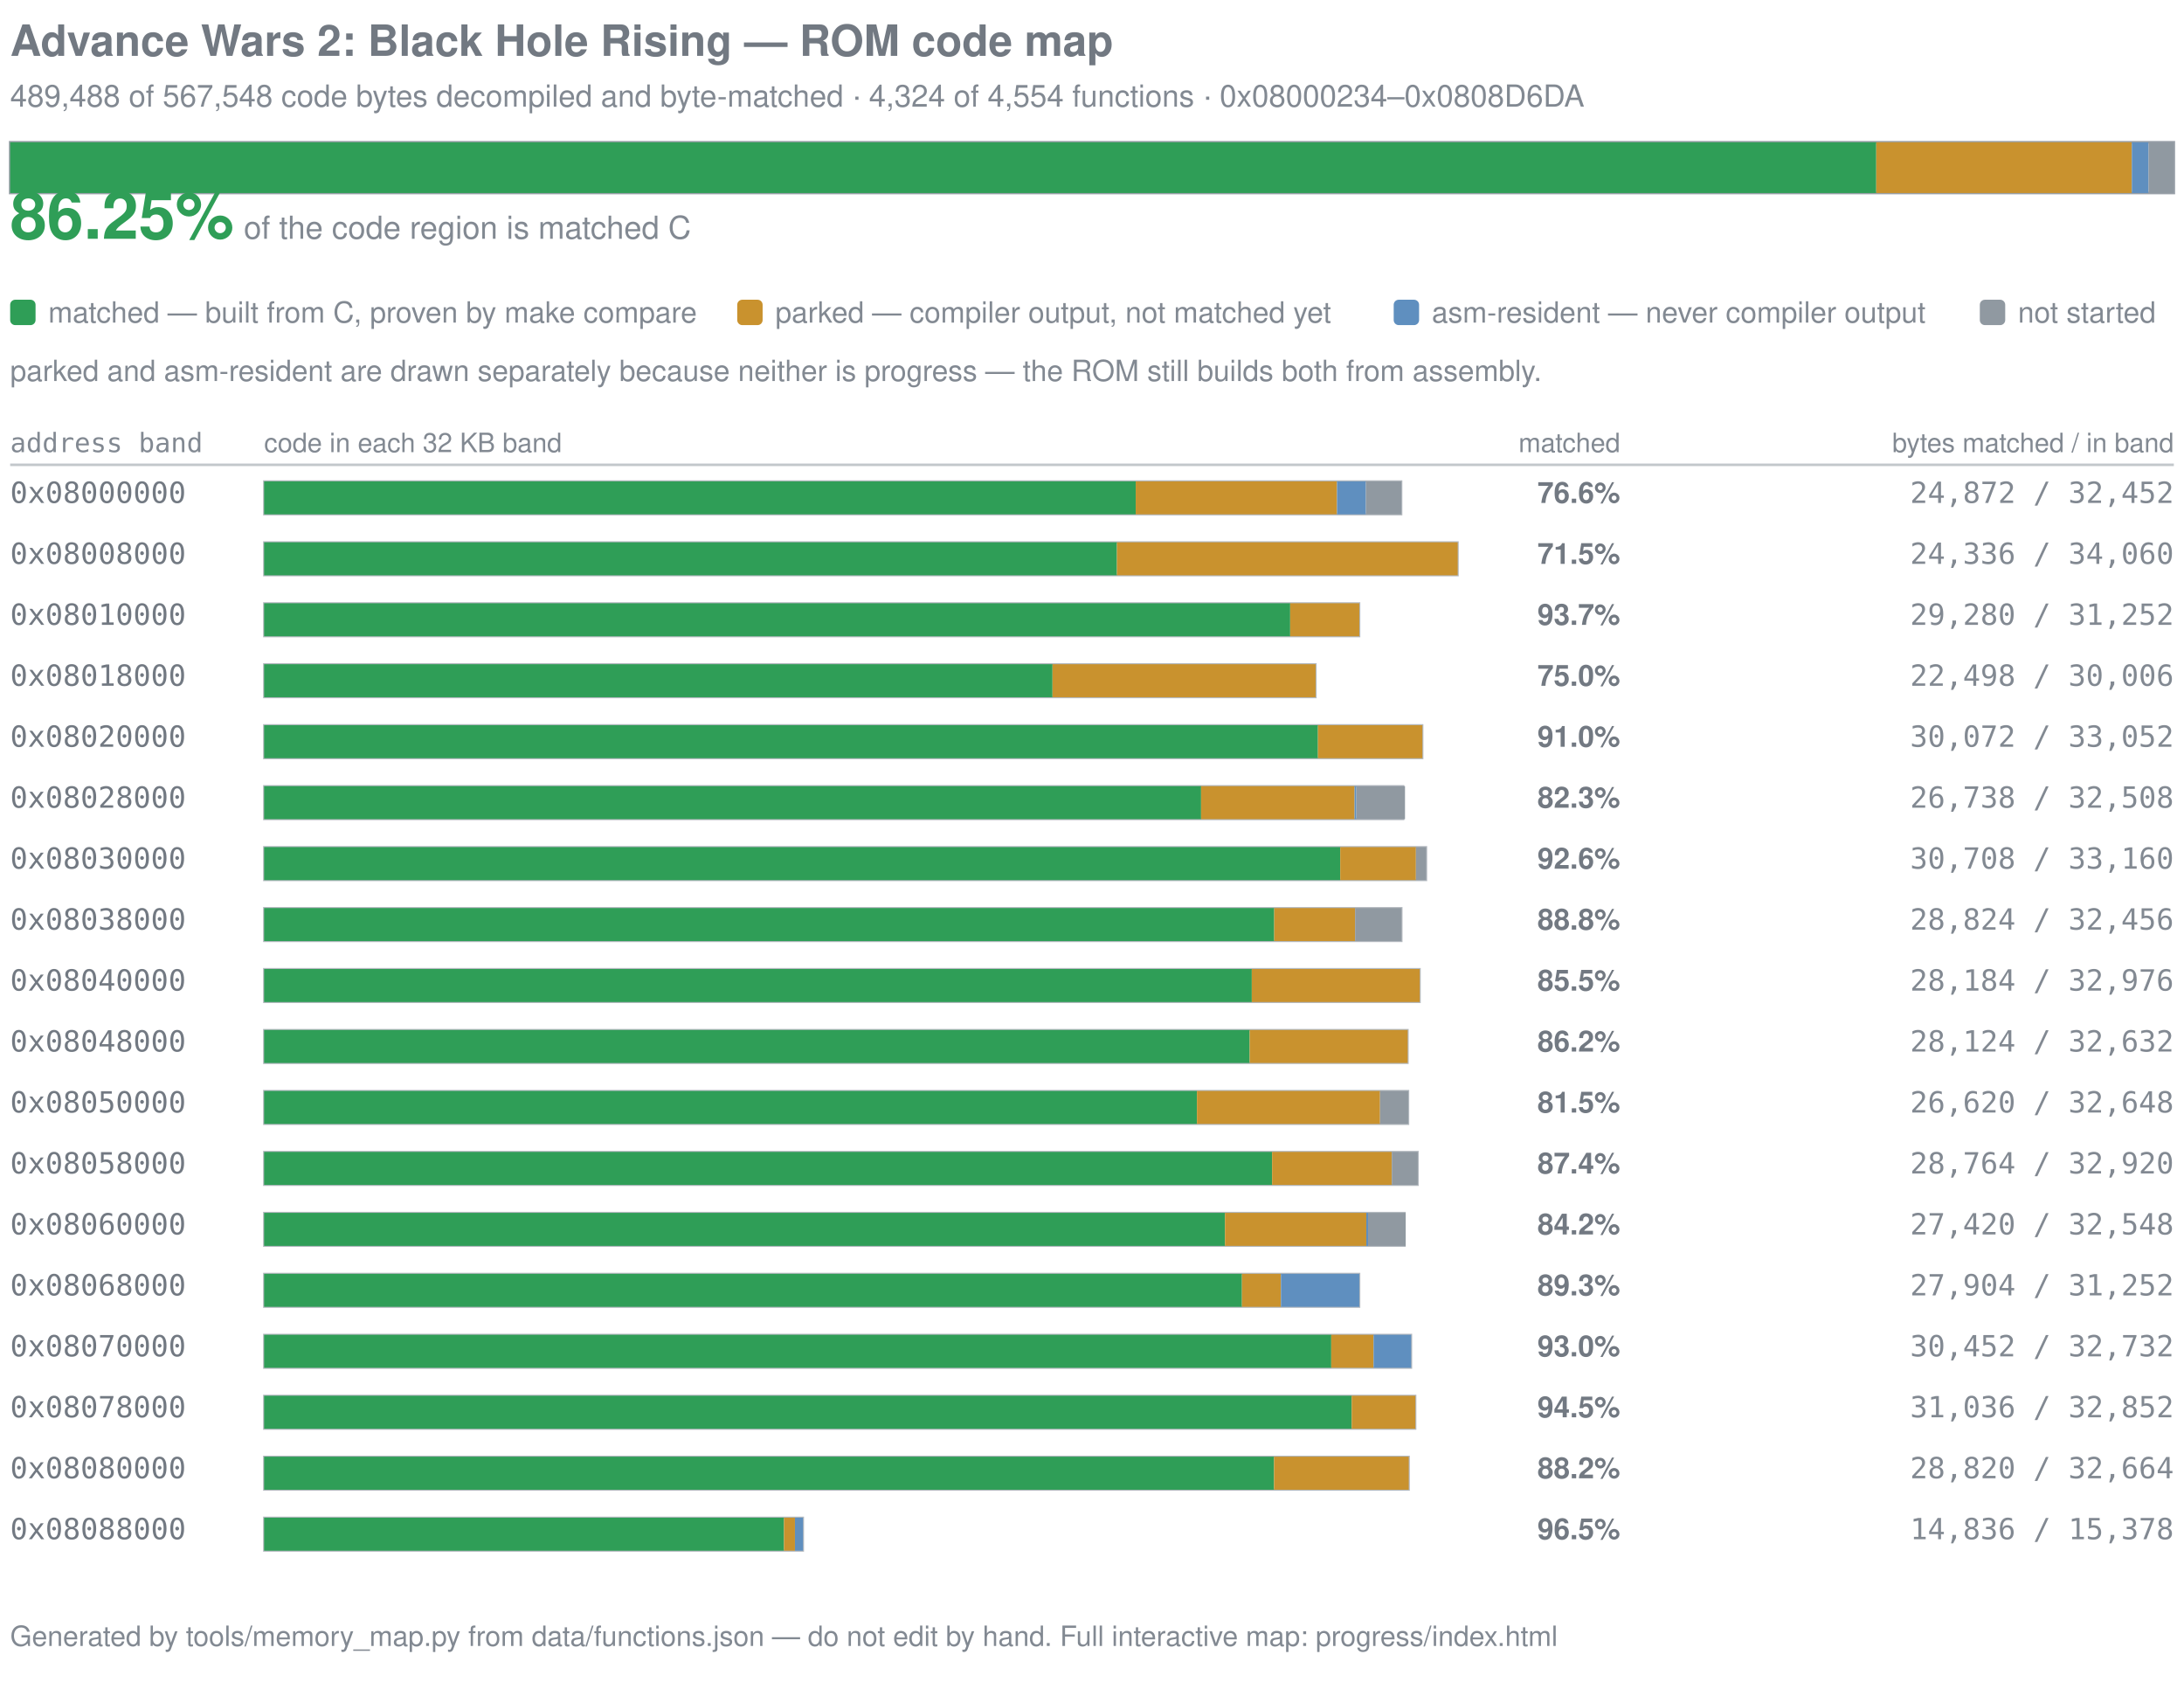
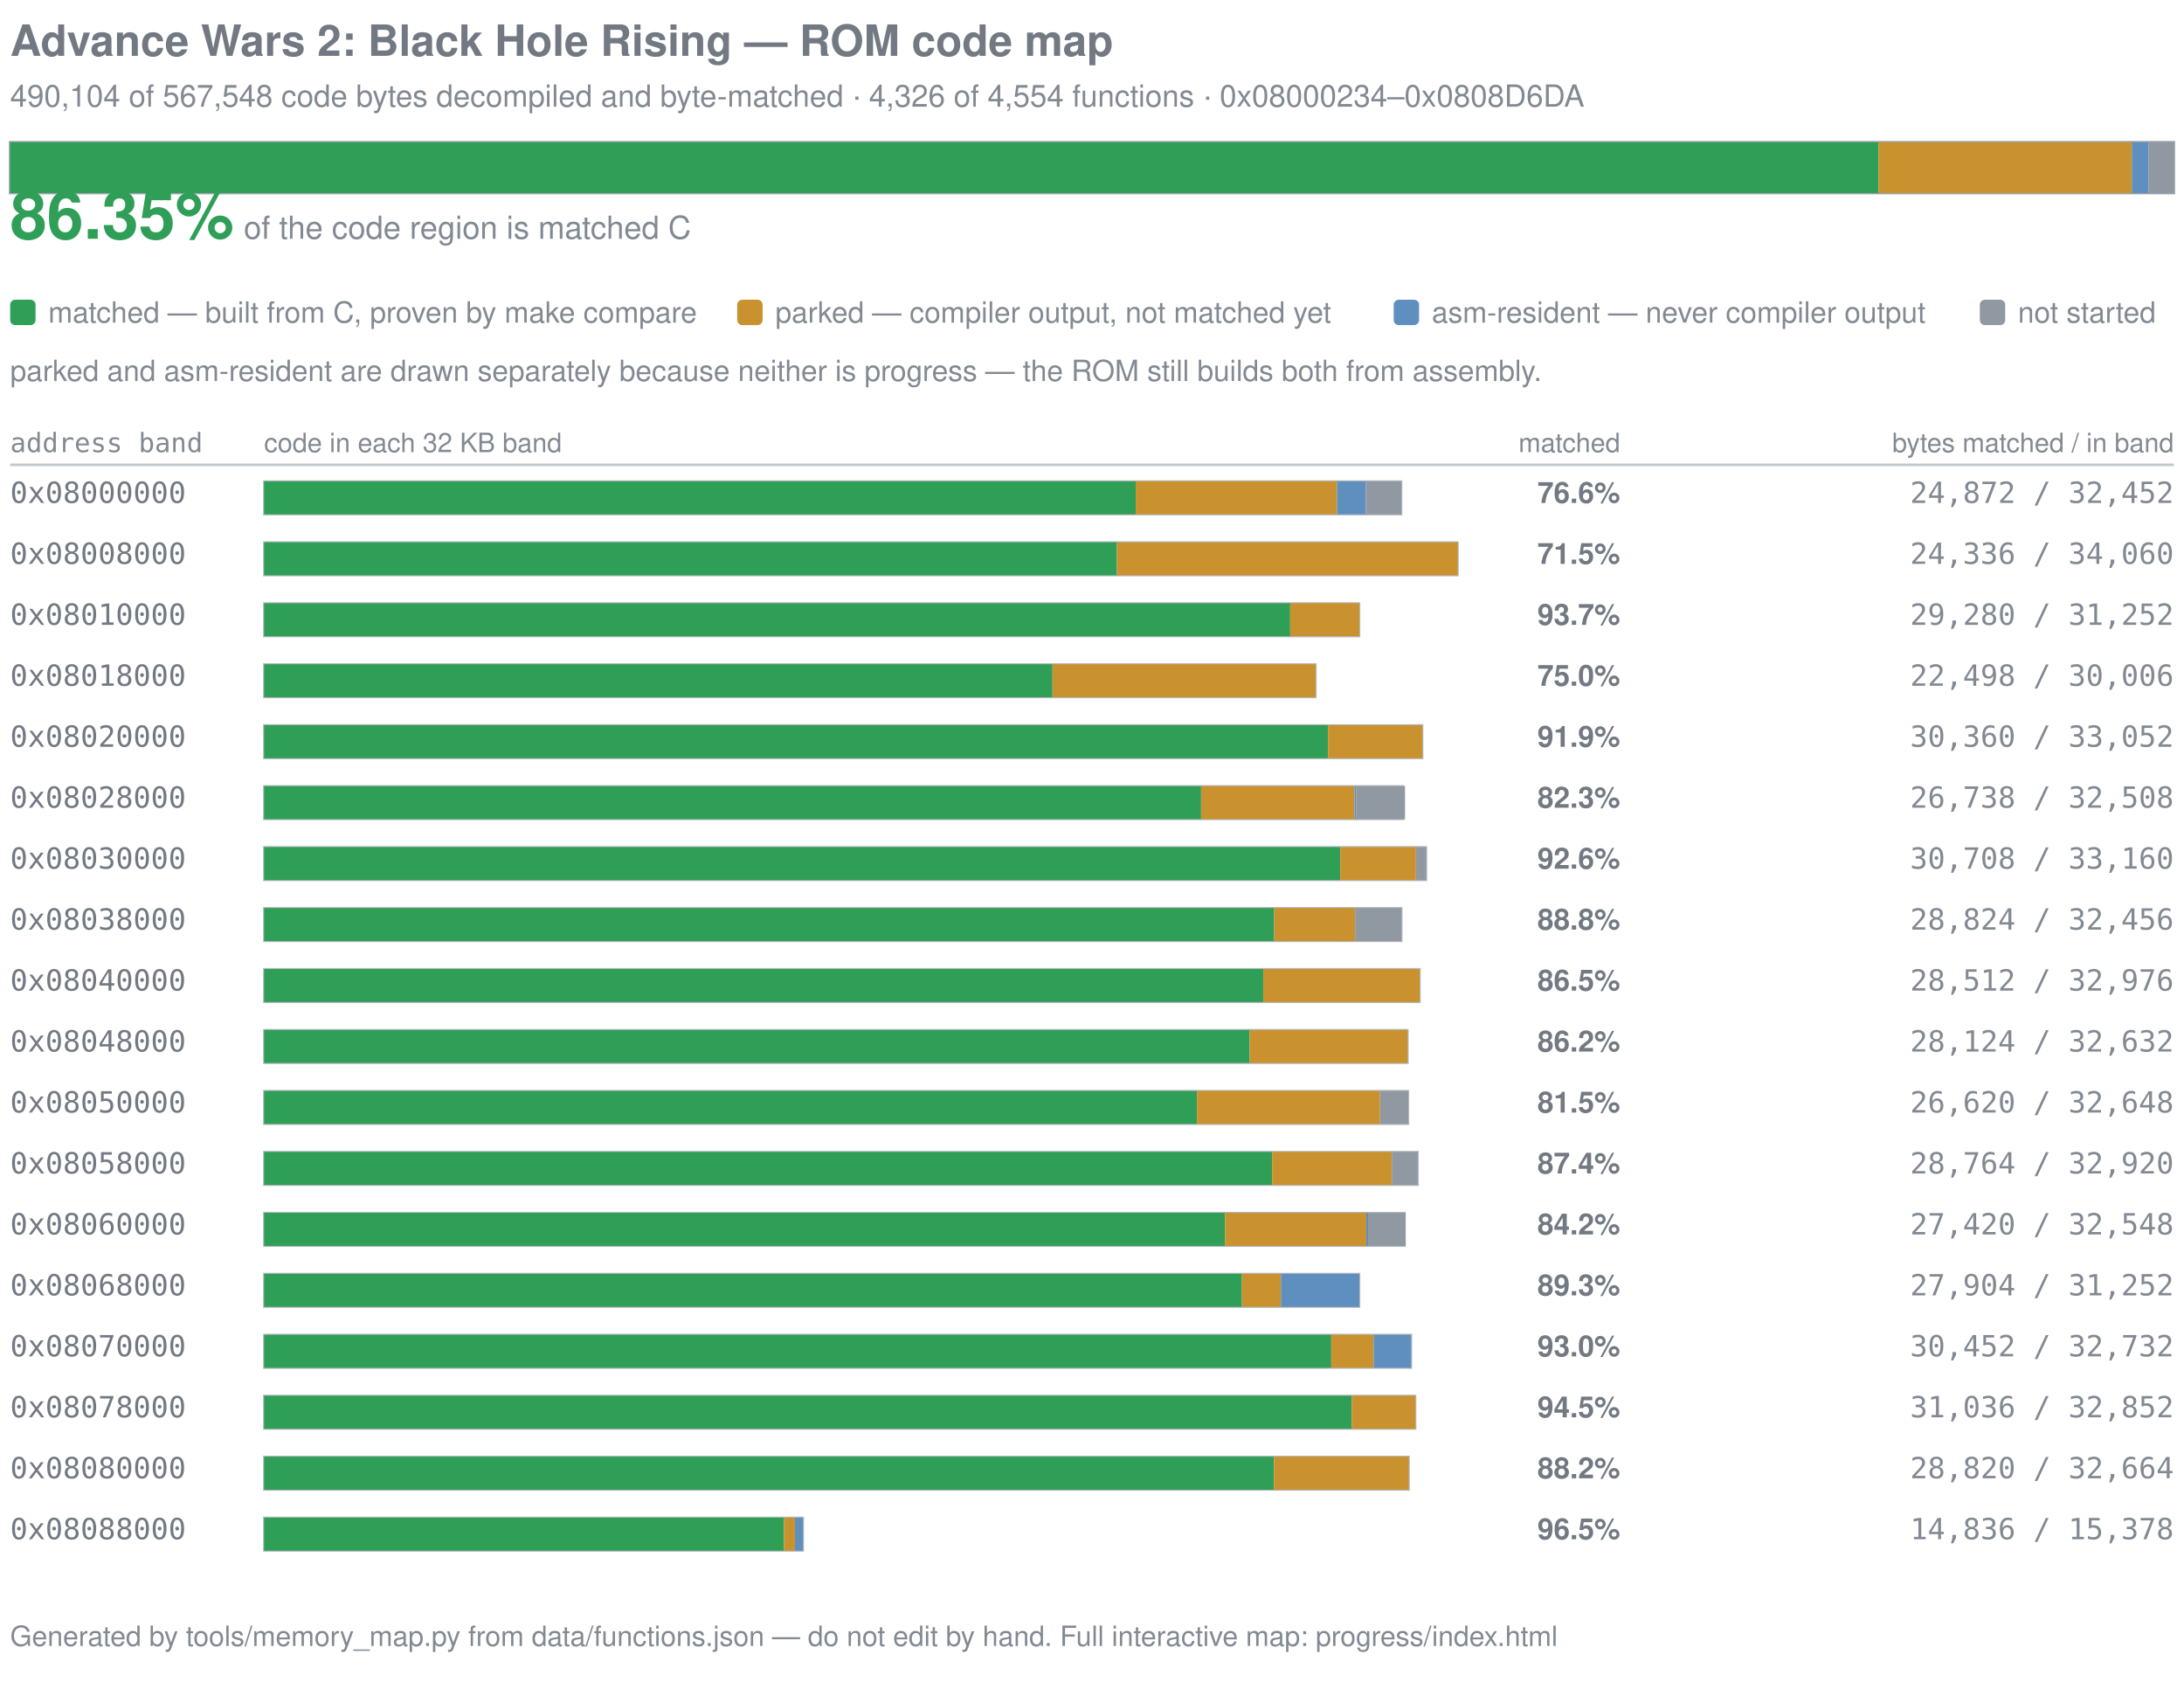
- <svg xmlns="http://www.w3.org/2000/svg" width="860" height="662" viewBox="0 0 860 662" role="img" aria-label="Advance Wars 2: Black Hole Rising decompilation progress by ROM address: 86.25% of code bytes matched">
+ <svg xmlns="http://www.w3.org/2000/svg" width="860" height="662" viewBox="0 0 860 662" role="img" aria-label="Advance Wars 2: Black Hole Rising decompilation progress by ROM address: 86.35% of code bytes matched">
  <text x="4.0" y="22.0" font-family="-apple-system, BlinkMacSystemFont, Segoe UI, Helvetica, Arial, sans-serif" font-size="17" fill="#727982" font-weight="600">Advance Wars 2: Black Hole Rising — ROM code map</text>
-   <text x="4.0" y="42.0" font-family="-apple-system, BlinkMacSystemFont, Segoe UI, Helvetica, Arial, sans-serif" font-size="12" fill="#828992">489,488 of 567,548 code bytes decompiled and byte-matched  ·  4,324 of 4,554 functions  ·  0x08000234–0x0808D6DA</text>
+   <text x="4.0" y="42.0" font-family="-apple-system, BlinkMacSystemFont, Segoe UI, Helvetica, Arial, sans-serif" font-size="12" fill="#828992">490,104 of 567,548 code bytes decompiled and byte-matched  ·  4,326 of 4,554 functions  ·  0x08000234–0x0808D6DA</text>
  <rect x="4" y="56" width="852" height="20" fill="none" stroke="#9aa1a9" stroke-width="1" />
-   <rect x="4.00" y="56.0" width="734.82" height="20.0" fill="#2f9e57" />
-   <rect x="738.82" y="56.0" width="100.64" height="20.0" fill="#c9922e" />
+   <rect x="4.00" y="56.0" width="735.74" height="20.0" fill="#2f9e57" />
+   <rect x="739.74" y="56.0" width="99.72" height="20.0" fill="#c9922e" />
  <rect x="839.46" y="56.0" width="6.59" height="20.0" fill="#5f8fbf" />
  <rect x="846.04" y="56.0" width="9.96" height="20.0" fill="#9099a1" />
-   <text x="4.0" y="94.0" font-family="-apple-system, BlinkMacSystemFont, Segoe UI, Helvetica, Arial, sans-serif" font-size="26" fill="#2f9e57" font-weight="700">86.25%</text>
+   <text x="4.0" y="94.0" font-family="-apple-system, BlinkMacSystemFont, Segoe UI, Helvetica, Arial, sans-serif" font-size="26" fill="#2f9e57" font-weight="700">86.35%</text>
  <text x="96.0" y="94.0" font-family="-apple-system, BlinkMacSystemFont, Segoe UI, Helvetica, Arial, sans-serif" font-size="12.5" fill="#828992">of the code region is matched C</text>
  <rect x="4.0" y="118.0" width="10" height="10" rx="2" fill="#2f9e57" />
  <text x="19.0" y="127.0" font-family="-apple-system, BlinkMacSystemFont, Segoe UI, Helvetica, Arial, sans-serif" font-size="11.5" fill="#828992">matched — built from C, proven by make compare</text>
  <rect x="290.3" y="118.0" width="10" height="10" rx="2" fill="#c9922e" />
  <text x="305.3" y="127.0" font-family="-apple-system, BlinkMacSystemFont, Segoe UI, Helvetica, Arial, sans-serif" font-size="11.5" fill="#828992">parked — compiler output, not matched yet</text>
  <rect x="548.8" y="118.0" width="10" height="10" rx="2" fill="#5f8fbf" />
  <text x="563.8" y="127.0" font-family="-apple-system, BlinkMacSystemFont, Segoe UI, Helvetica, Arial, sans-serif" font-size="11.5" fill="#828992">asm-resident — never compiler output</text>
  <rect x="779.6" y="118.0" width="10" height="10" rx="2" fill="#9099a1" />
  <text x="794.6" y="127.0" font-family="-apple-system, BlinkMacSystemFont, Segoe UI, Helvetica, Arial, sans-serif" font-size="11.5" fill="#828992">not started</text>
  <text x="4.0" y="150.0" font-family="-apple-system, BlinkMacSystemFont, Segoe UI, Helvetica, Arial, sans-serif" font-size="11.5" fill="#828992">parked and asm-resident are drawn separately because neither is progress — the ROM still builds both from assembly.</text>
  <text x="4.0" y="178.0" font-family="ui-monospace, SFMono-Regular, Menlo, Consolas, monospace" font-size="10.5" fill="#828992">address band</text>
  <text x="104.0" y="178.0" font-family="-apple-system, BlinkMacSystemFont, Segoe UI, Helvetica, Arial, sans-serif" font-size="10.5" fill="#828992">code in each 32 KB band</text>
  <text x="638.0" y="178.0" font-family="-apple-system, BlinkMacSystemFont, Segoe UI, Helvetica, Arial, sans-serif" font-size="10.5" fill="#828992" text-anchor="end">matched</text>
  <text x="856.0" y="178.0" font-family="-apple-system, BlinkMacSystemFont, Segoe UI, Helvetica, Arial, sans-serif" font-size="10.5" fill="#828992" text-anchor="end">bytes matched / in band</text>
  <line x1="4" y1="183.0" x2="856" y2="183.0" stroke="#9aa1a9" stroke-width="1" opacity="0.6" />
  <text x="4.0" y="198.0" font-family="ui-monospace, SFMono-Regular, Menlo, Consolas, monospace" font-size="11.5" fill="#727982">0x08000000</text>
  <rect x="104" y="189.5" width="447.81" height="13" fill="none" stroke="#9aa1a9" stroke-width="0.8" opacity="0.75" />
  <rect x="104.00" y="189.5" width="343.21" height="13.0" fill="#2f9e57" />
  <rect x="447.21" y="189.5" width="79.26" height="13.0" fill="#c9922e" />
  <rect x="526.48" y="189.5" width="11.37" height="13.0" fill="#5f8fbf" />
  <rect x="537.85" y="189.5" width="13.96" height="13.0" fill="#9099a1" />
  <text x="638.0" y="198.0" font-family="-apple-system, BlinkMacSystemFont, Segoe UI, Helvetica, Arial, sans-serif" font-size="11.5" fill="#727982" font-weight="600" text-anchor="end">76.6%</text>
  <text x="856.0" y="198.0" font-family="ui-monospace, SFMono-Regular, Menlo, Consolas, monospace" font-size="11.5" fill="#828992" text-anchor="end">24,872 / 32,452</text>
  <text x="4.0" y="222.0" font-family="ui-monospace, SFMono-Regular, Menlo, Consolas, monospace" font-size="11.5" fill="#727982">0x08008000</text>
  <rect x="104" y="213.5" width="470.00" height="13" fill="none" stroke="#9aa1a9" stroke-width="0.8" opacity="0.75" />
  <rect x="104.00" y="213.5" width="335.82" height="13.0" fill="#2f9e57" />
  <rect x="439.82" y="213.5" width="134.18" height="13.0" fill="#c9922e" />
  <text x="638.0" y="222.0" font-family="-apple-system, BlinkMacSystemFont, Segoe UI, Helvetica, Arial, sans-serif" font-size="11.5" fill="#727982" font-weight="600" text-anchor="end">71.5%</text>
  <text x="856.0" y="222.0" font-family="ui-monospace, SFMono-Regular, Menlo, Consolas, monospace" font-size="11.5" fill="#828992" text-anchor="end">24,336 / 34,060</text>
  <text x="4.0" y="246.0" font-family="ui-monospace, SFMono-Regular, Menlo, Consolas, monospace" font-size="11.5" fill="#727982">0x08010000</text>
  <rect x="104" y="237.5" width="431.25" height="13" fill="none" stroke="#9aa1a9" stroke-width="0.8" opacity="0.75" />
  <rect x="104.00" y="237.5" width="404.04" height="13.0" fill="#2f9e57" />
  <rect x="508.04" y="237.5" width="27.21" height="13.0" fill="#c9922e" />
  <text x="638.0" y="246.0" font-family="-apple-system, BlinkMacSystemFont, Segoe UI, Helvetica, Arial, sans-serif" font-size="11.5" fill="#727982" font-weight="600" text-anchor="end">93.7%</text>
  <text x="856.0" y="246.0" font-family="ui-monospace, SFMono-Regular, Menlo, Consolas, monospace" font-size="11.5" fill="#828992" text-anchor="end">29,280 / 31,252</text>
  <text x="4.0" y="270.0" font-family="ui-monospace, SFMono-Regular, Menlo, Consolas, monospace" font-size="11.5" fill="#727982">0x08018000</text>
  <rect x="104" y="261.5" width="414.06" height="13" fill="none" stroke="#9aa1a9" stroke-width="0.8" opacity="0.75" />
  <rect x="104.00" y="261.5" width="310.45" height="13.0" fill="#2f9e57" />
  <rect x="414.45" y="261.5" width="103.60" height="13.0" fill="#c9922e" />
  <text x="638.0" y="270.0" font-family="-apple-system, BlinkMacSystemFont, Segoe UI, Helvetica, Arial, sans-serif" font-size="11.5" fill="#727982" font-weight="600" text-anchor="end">75.0%</text>
  <text x="856.0" y="270.0" font-family="ui-monospace, SFMono-Regular, Menlo, Consolas, monospace" font-size="11.5" fill="#828992" text-anchor="end">22,498 / 30,006</text>
  <text x="4.0" y="294.0" font-family="ui-monospace, SFMono-Regular, Menlo, Consolas, monospace" font-size="11.5" fill="#727982">0x08020000</text>
  <rect x="104" y="285.5" width="456.09" height="13" fill="none" stroke="#9aa1a9" stroke-width="0.8" opacity="0.75" />
-   <rect x="104.00" y="285.5" width="414.97" height="13.0" fill="#2f9e57" />
-   <rect x="518.97" y="285.5" width="41.12" height="13.0" fill="#c9922e" />
-   <text x="638.0" y="294.0" font-family="-apple-system, BlinkMacSystemFont, Segoe UI, Helvetica, Arial, sans-serif" font-size="11.5" fill="#727982" font-weight="600" text-anchor="end">91.0%</text>
-   <text x="856.0" y="294.0" font-family="ui-monospace, SFMono-Regular, Menlo, Consolas, monospace" font-size="11.5" fill="#828992" text-anchor="end">30,072 / 33,052</text>
+   <rect x="104.00" y="285.5" width="418.94" height="13.0" fill="#2f9e57" />
+   <rect x="522.94" y="285.5" width="37.15" height="13.0" fill="#c9922e" />
+   <text x="638.0" y="294.0" font-family="-apple-system, BlinkMacSystemFont, Segoe UI, Helvetica, Arial, sans-serif" font-size="11.5" fill="#727982" font-weight="600" text-anchor="end">91.9%</text>
+   <text x="856.0" y="294.0" font-family="ui-monospace, SFMono-Regular, Menlo, Consolas, monospace" font-size="11.5" fill="#828992" text-anchor="end">30,360 / 33,052</text>
  <text x="4.0" y="318.0" font-family="ui-monospace, SFMono-Regular, Menlo, Consolas, monospace" font-size="11.5" fill="#727982">0x08028000</text>
  <rect x="104" y="309.5" width="448.58" height="13" fill="none" stroke="#9aa1a9" stroke-width="0.8" opacity="0.75" />
  <rect x="104.00" y="309.5" width="368.96" height="13.0" fill="#2f9e57" />
  <rect x="472.96" y="309.5" width="60.44" height="13.0" fill="#c9922e" />
  <rect x="533.40" y="309.5" width="0.70" height="13.0" fill="#5f8fbf" />
  <rect x="534.10" y="309.5" width="19.15" height="13.0" fill="#9099a1" />
  <text x="638.0" y="318.0" font-family="-apple-system, BlinkMacSystemFont, Segoe UI, Helvetica, Arial, sans-serif" font-size="11.5" fill="#727982" font-weight="600" text-anchor="end">82.3%</text>
  <text x="856.0" y="318.0" font-family="ui-monospace, SFMono-Regular, Menlo, Consolas, monospace" font-size="11.5" fill="#828992" text-anchor="end">26,738 / 32,508</text>
  <text x="4.0" y="342.0" font-family="ui-monospace, SFMono-Regular, Menlo, Consolas, monospace" font-size="11.5" fill="#727982">0x08030000</text>
  <rect x="104" y="333.5" width="457.58" height="13" fill="none" stroke="#9aa1a9" stroke-width="0.8" opacity="0.75" />
  <rect x="104.00" y="333.5" width="423.75" height="13.0" fill="#2f9e57" />
  <rect x="527.75" y="333.5" width="29.81" height="13.0" fill="#c9922e" />
  <rect x="557.55" y="333.5" width="4.03" height="13.0" fill="#9099a1" />
  <text x="638.0" y="342.0" font-family="-apple-system, BlinkMacSystemFont, Segoe UI, Helvetica, Arial, sans-serif" font-size="11.5" fill="#727982" font-weight="600" text-anchor="end">92.6%</text>
  <text x="856.0" y="342.0" font-family="ui-monospace, SFMono-Regular, Menlo, Consolas, monospace" font-size="11.5" fill="#828992" text-anchor="end">30,708 / 33,160</text>
  <text x="4.0" y="366.0" font-family="ui-monospace, SFMono-Regular, Menlo, Consolas, monospace" font-size="11.5" fill="#727982">0x08038000</text>
  <rect x="104" y="357.5" width="447.87" height="13" fill="none" stroke="#9aa1a9" stroke-width="0.8" opacity="0.75" />
  <rect x="104.00" y="357.5" width="397.75" height="13.0" fill="#2f9e57" />
  <rect x="501.75" y="357.5" width="31.85" height="13.0" fill="#c9922e" />
  <rect x="533.60" y="357.5" width="18.27" height="13.0" fill="#9099a1" />
  <text x="638.0" y="366.0" font-family="-apple-system, BlinkMacSystemFont, Segoe UI, Helvetica, Arial, sans-serif" font-size="11.5" fill="#727982" font-weight="600" text-anchor="end">88.8%</text>
  <text x="856.0" y="366.0" font-family="ui-monospace, SFMono-Regular, Menlo, Consolas, monospace" font-size="11.5" fill="#828992" text-anchor="end">28,824 / 32,456</text>
  <text x="4.0" y="390.0" font-family="ui-monospace, SFMono-Regular, Menlo, Consolas, monospace" font-size="11.5" fill="#727982">0x08040000</text>
  <rect x="104" y="381.5" width="455.04" height="13" fill="none" stroke="#9aa1a9" stroke-width="0.8" opacity="0.75" />
-   <rect x="104.00" y="381.5" width="388.92" height="13.0" fill="#2f9e57" />
-   <rect x="492.92" y="381.5" width="66.13" height="13.0" fill="#c9922e" />
-   <text x="638.0" y="390.0" font-family="-apple-system, BlinkMacSystemFont, Segoe UI, Helvetica, Arial, sans-serif" font-size="11.5" fill="#727982" font-weight="600" text-anchor="end">85.5%</text>
-   <text x="856.0" y="390.0" font-family="ui-monospace, SFMono-Regular, Menlo, Consolas, monospace" font-size="11.5" fill="#828992" text-anchor="end">28,184 / 32,976</text>
+   <rect x="104.00" y="381.5" width="393.44" height="13.0" fill="#2f9e57" />
+   <rect x="497.44" y="381.5" width="61.60" height="13.0" fill="#c9922e" />
+   <text x="638.0" y="390.0" font-family="-apple-system, BlinkMacSystemFont, Segoe UI, Helvetica, Arial, sans-serif" font-size="11.5" fill="#727982" font-weight="600" text-anchor="end">86.5%</text>
+   <text x="856.0" y="390.0" font-family="ui-monospace, SFMono-Regular, Menlo, Consolas, monospace" font-size="11.5" fill="#828992" text-anchor="end">28,512 / 32,976</text>
  <text x="4.0" y="414.0" font-family="ui-monospace, SFMono-Regular, Menlo, Consolas, monospace" font-size="11.5" fill="#727982">0x08048000</text>
  <rect x="104" y="405.5" width="450.29" height="13" fill="none" stroke="#9aa1a9" stroke-width="0.8" opacity="0.75" />
  <rect x="104.00" y="405.5" width="388.09" height="13.0" fill="#2f9e57" />
  <rect x="492.09" y="405.5" width="62.21" height="13.0" fill="#c9922e" />
  <text x="638.0" y="414.0" font-family="-apple-system, BlinkMacSystemFont, Segoe UI, Helvetica, Arial, sans-serif" font-size="11.5" fill="#727982" font-weight="600" text-anchor="end">86.2%</text>
  <text x="856.0" y="414.0" font-family="ui-monospace, SFMono-Regular, Menlo, Consolas, monospace" font-size="11.5" fill="#828992" text-anchor="end">28,124 / 32,632</text>
  <text x="4.0" y="438.0" font-family="ui-monospace, SFMono-Regular, Menlo, Consolas, monospace" font-size="11.5" fill="#727982">0x08050000</text>
  <rect x="104" y="429.5" width="450.52" height="13" fill="none" stroke="#9aa1a9" stroke-width="0.8" opacity="0.75" />
  <rect x="104.00" y="429.5" width="367.33" height="13.0" fill="#2f9e57" />
  <rect x="471.33" y="429.5" width="72.09" height="13.0" fill="#c9922e" />
  <rect x="543.42" y="429.5" width="11.09" height="13.0" fill="#9099a1" />
  <text x="638.0" y="438.0" font-family="-apple-system, BlinkMacSystemFont, Segoe UI, Helvetica, Arial, sans-serif" font-size="11.5" fill="#727982" font-weight="600" text-anchor="end">81.5%</text>
  <text x="856.0" y="438.0" font-family="ui-monospace, SFMono-Regular, Menlo, Consolas, monospace" font-size="11.5" fill="#828992" text-anchor="end">26,620 / 32,648</text>
  <text x="4.0" y="462.0" font-family="ui-monospace, SFMono-Regular, Menlo, Consolas, monospace" font-size="11.5" fill="#727982">0x08058000</text>
  <rect x="104" y="453.5" width="454.27" height="13" fill="none" stroke="#9aa1a9" stroke-width="0.8" opacity="0.75" />
  <rect x="104.00" y="453.5" width="396.92" height="13.0" fill="#2f9e57" />
  <rect x="500.92" y="453.5" width="47.14" height="13.0" fill="#c9922e" />
  <rect x="548.06" y="453.5" width="10.21" height="13.0" fill="#9099a1" />
  <text x="638.0" y="462.0" font-family="-apple-system, BlinkMacSystemFont, Segoe UI, Helvetica, Arial, sans-serif" font-size="11.5" fill="#727982" font-weight="600" text-anchor="end">87.4%</text>
  <text x="856.0" y="462.0" font-family="ui-monospace, SFMono-Regular, Menlo, Consolas, monospace" font-size="11.5" fill="#828992" text-anchor="end">28,764 / 32,920</text>
  <text x="4.0" y="486.0" font-family="ui-monospace, SFMono-Regular, Menlo, Consolas, monospace" font-size="11.5" fill="#727982">0x08060000</text>
  <rect x="104" y="477.5" width="449.14" height="13" fill="none" stroke="#9aa1a9" stroke-width="0.8" opacity="0.75" />
  <rect x="104.00" y="477.5" width="378.37" height="13.0" fill="#2f9e57" />
  <rect x="482.37" y="477.5" width="55.64" height="13.0" fill="#c9922e" />
  <rect x="538.01" y="477.5" width="0.70" height="13.0" fill="#5f8fbf" />
  <rect x="538.71" y="477.5" width="14.79" height="13.0" fill="#9099a1" />
  <text x="638.0" y="486.0" font-family="-apple-system, BlinkMacSystemFont, Segoe UI, Helvetica, Arial, sans-serif" font-size="11.5" fill="#727982" font-weight="600" text-anchor="end">84.2%</text>
  <text x="856.0" y="486.0" font-family="ui-monospace, SFMono-Regular, Menlo, Consolas, monospace" font-size="11.5" fill="#828992" text-anchor="end">27,420 / 32,548</text>
  <text x="4.0" y="510.0" font-family="ui-monospace, SFMono-Regular, Menlo, Consolas, monospace" font-size="11.5" fill="#727982">0x08068000</text>
  <rect x="104" y="501.5" width="431.25" height="13" fill="none" stroke="#9aa1a9" stroke-width="0.8" opacity="0.75" />
  <rect x="104.00" y="501.5" width="385.05" height="13.0" fill="#2f9e57" />
  <rect x="489.05" y="501.5" width="15.34" height="13.0" fill="#c9922e" />
  <rect x="504.40" y="501.5" width="30.85" height="13.0" fill="#5f8fbf" />
  <text x="638.0" y="510.0" font-family="-apple-system, BlinkMacSystemFont, Segoe UI, Helvetica, Arial, sans-serif" font-size="11.5" fill="#727982" font-weight="600" text-anchor="end">89.3%</text>
  <text x="856.0" y="510.0" font-family="ui-monospace, SFMono-Regular, Menlo, Consolas, monospace" font-size="11.5" fill="#828992" text-anchor="end">27,904 / 31,252</text>
  <text x="4.0" y="534.0" font-family="ui-monospace, SFMono-Regular, Menlo, Consolas, monospace" font-size="11.5" fill="#727982">0x08070000</text>
  <rect x="104" y="525.5" width="451.67" height="13" fill="none" stroke="#9aa1a9" stroke-width="0.8" opacity="0.75" />
  <rect x="104.00" y="525.5" width="420.21" height="13.0" fill="#2f9e57" />
  <rect x="524.21" y="525.5" width="16.67" height="13.0" fill="#c9922e" />
  <rect x="540.88" y="525.5" width="14.79" height="13.0" fill="#5f8fbf" />
  <text x="638.0" y="534.0" font-family="-apple-system, BlinkMacSystemFont, Segoe UI, Helvetica, Arial, sans-serif" font-size="11.5" fill="#727982" font-weight="600" text-anchor="end">93.0%</text>
  <text x="856.0" y="534.0" font-family="ui-monospace, SFMono-Regular, Menlo, Consolas, monospace" font-size="11.5" fill="#828992" text-anchor="end">30,452 / 32,732</text>
  <text x="4.0" y="558.0" font-family="ui-monospace, SFMono-Regular, Menlo, Consolas, monospace" font-size="11.5" fill="#727982">0x08078000</text>
  <rect x="104" y="549.5" width="453.33" height="13" fill="none" stroke="#9aa1a9" stroke-width="0.8" opacity="0.75" />
  <rect x="104.00" y="549.5" width="428.27" height="13.0" fill="#2f9e57" />
  <rect x="532.27" y="549.5" width="25.06" height="13.0" fill="#c9922e" />
  <text x="638.0" y="558.0" font-family="-apple-system, BlinkMacSystemFont, Segoe UI, Helvetica, Arial, sans-serif" font-size="11.5" fill="#727982" font-weight="600" text-anchor="end">94.5%</text>
  <text x="856.0" y="558.0" font-family="ui-monospace, SFMono-Regular, Menlo, Consolas, monospace" font-size="11.5" fill="#828992" text-anchor="end">31,036 / 32,852</text>
  <text x="4.0" y="582.0" font-family="ui-monospace, SFMono-Regular, Menlo, Consolas, monospace" font-size="11.5" fill="#727982">0x08080000</text>
  <rect x="104" y="573.5" width="450.74" height="13" fill="none" stroke="#9aa1a9" stroke-width="0.8" opacity="0.75" />
  <rect x="104.00" y="573.5" width="397.69" height="13.0" fill="#2f9e57" />
  <rect x="501.69" y="573.5" width="53.04" height="13.0" fill="#c9922e" />
  <text x="638.0" y="582.0" font-family="-apple-system, BlinkMacSystemFont, Segoe UI, Helvetica, Arial, sans-serif" font-size="11.5" fill="#727982" font-weight="600" text-anchor="end">88.2%</text>
  <text x="856.0" y="582.0" font-family="ui-monospace, SFMono-Regular, Menlo, Consolas, monospace" font-size="11.5" fill="#828992" text-anchor="end">28,820 / 32,664</text>
  <text x="4.0" y="606.0" font-family="ui-monospace, SFMono-Regular, Menlo, Consolas, monospace" font-size="11.5" fill="#727982">0x08088000</text>
  <rect x="104" y="597.5" width="212.20" height="13" fill="none" stroke="#9aa1a9" stroke-width="0.8" opacity="0.75" />
  <rect x="104.00" y="597.5" width="204.72" height="13.0" fill="#2f9e57" />
  <rect x="308.72" y="597.5" width="4.31" height="13.0" fill="#c9922e" />
  <rect x="313.03" y="597.5" width="3.17" height="13.0" fill="#5f8fbf" />
  <text x="638.0" y="606.0" font-family="-apple-system, BlinkMacSystemFont, Segoe UI, Helvetica, Arial, sans-serif" font-size="11.5" fill="#727982" font-weight="600" text-anchor="end">96.5%</text>
  <text x="856.0" y="606.0" font-family="ui-monospace, SFMono-Regular, Menlo, Consolas, monospace" font-size="11.5" fill="#828992" text-anchor="end">14,836 / 15,378</text>
  <text x="4.0" y="648.0" font-family="-apple-system, BlinkMacSystemFont, Segoe UI, Helvetica, Arial, sans-serif" font-size="11" fill="#828992">Generated by tools/memory_map.py from data/functions.json — do not edit by hand. Full interactive map: progress/index.html</text>
</svg>
